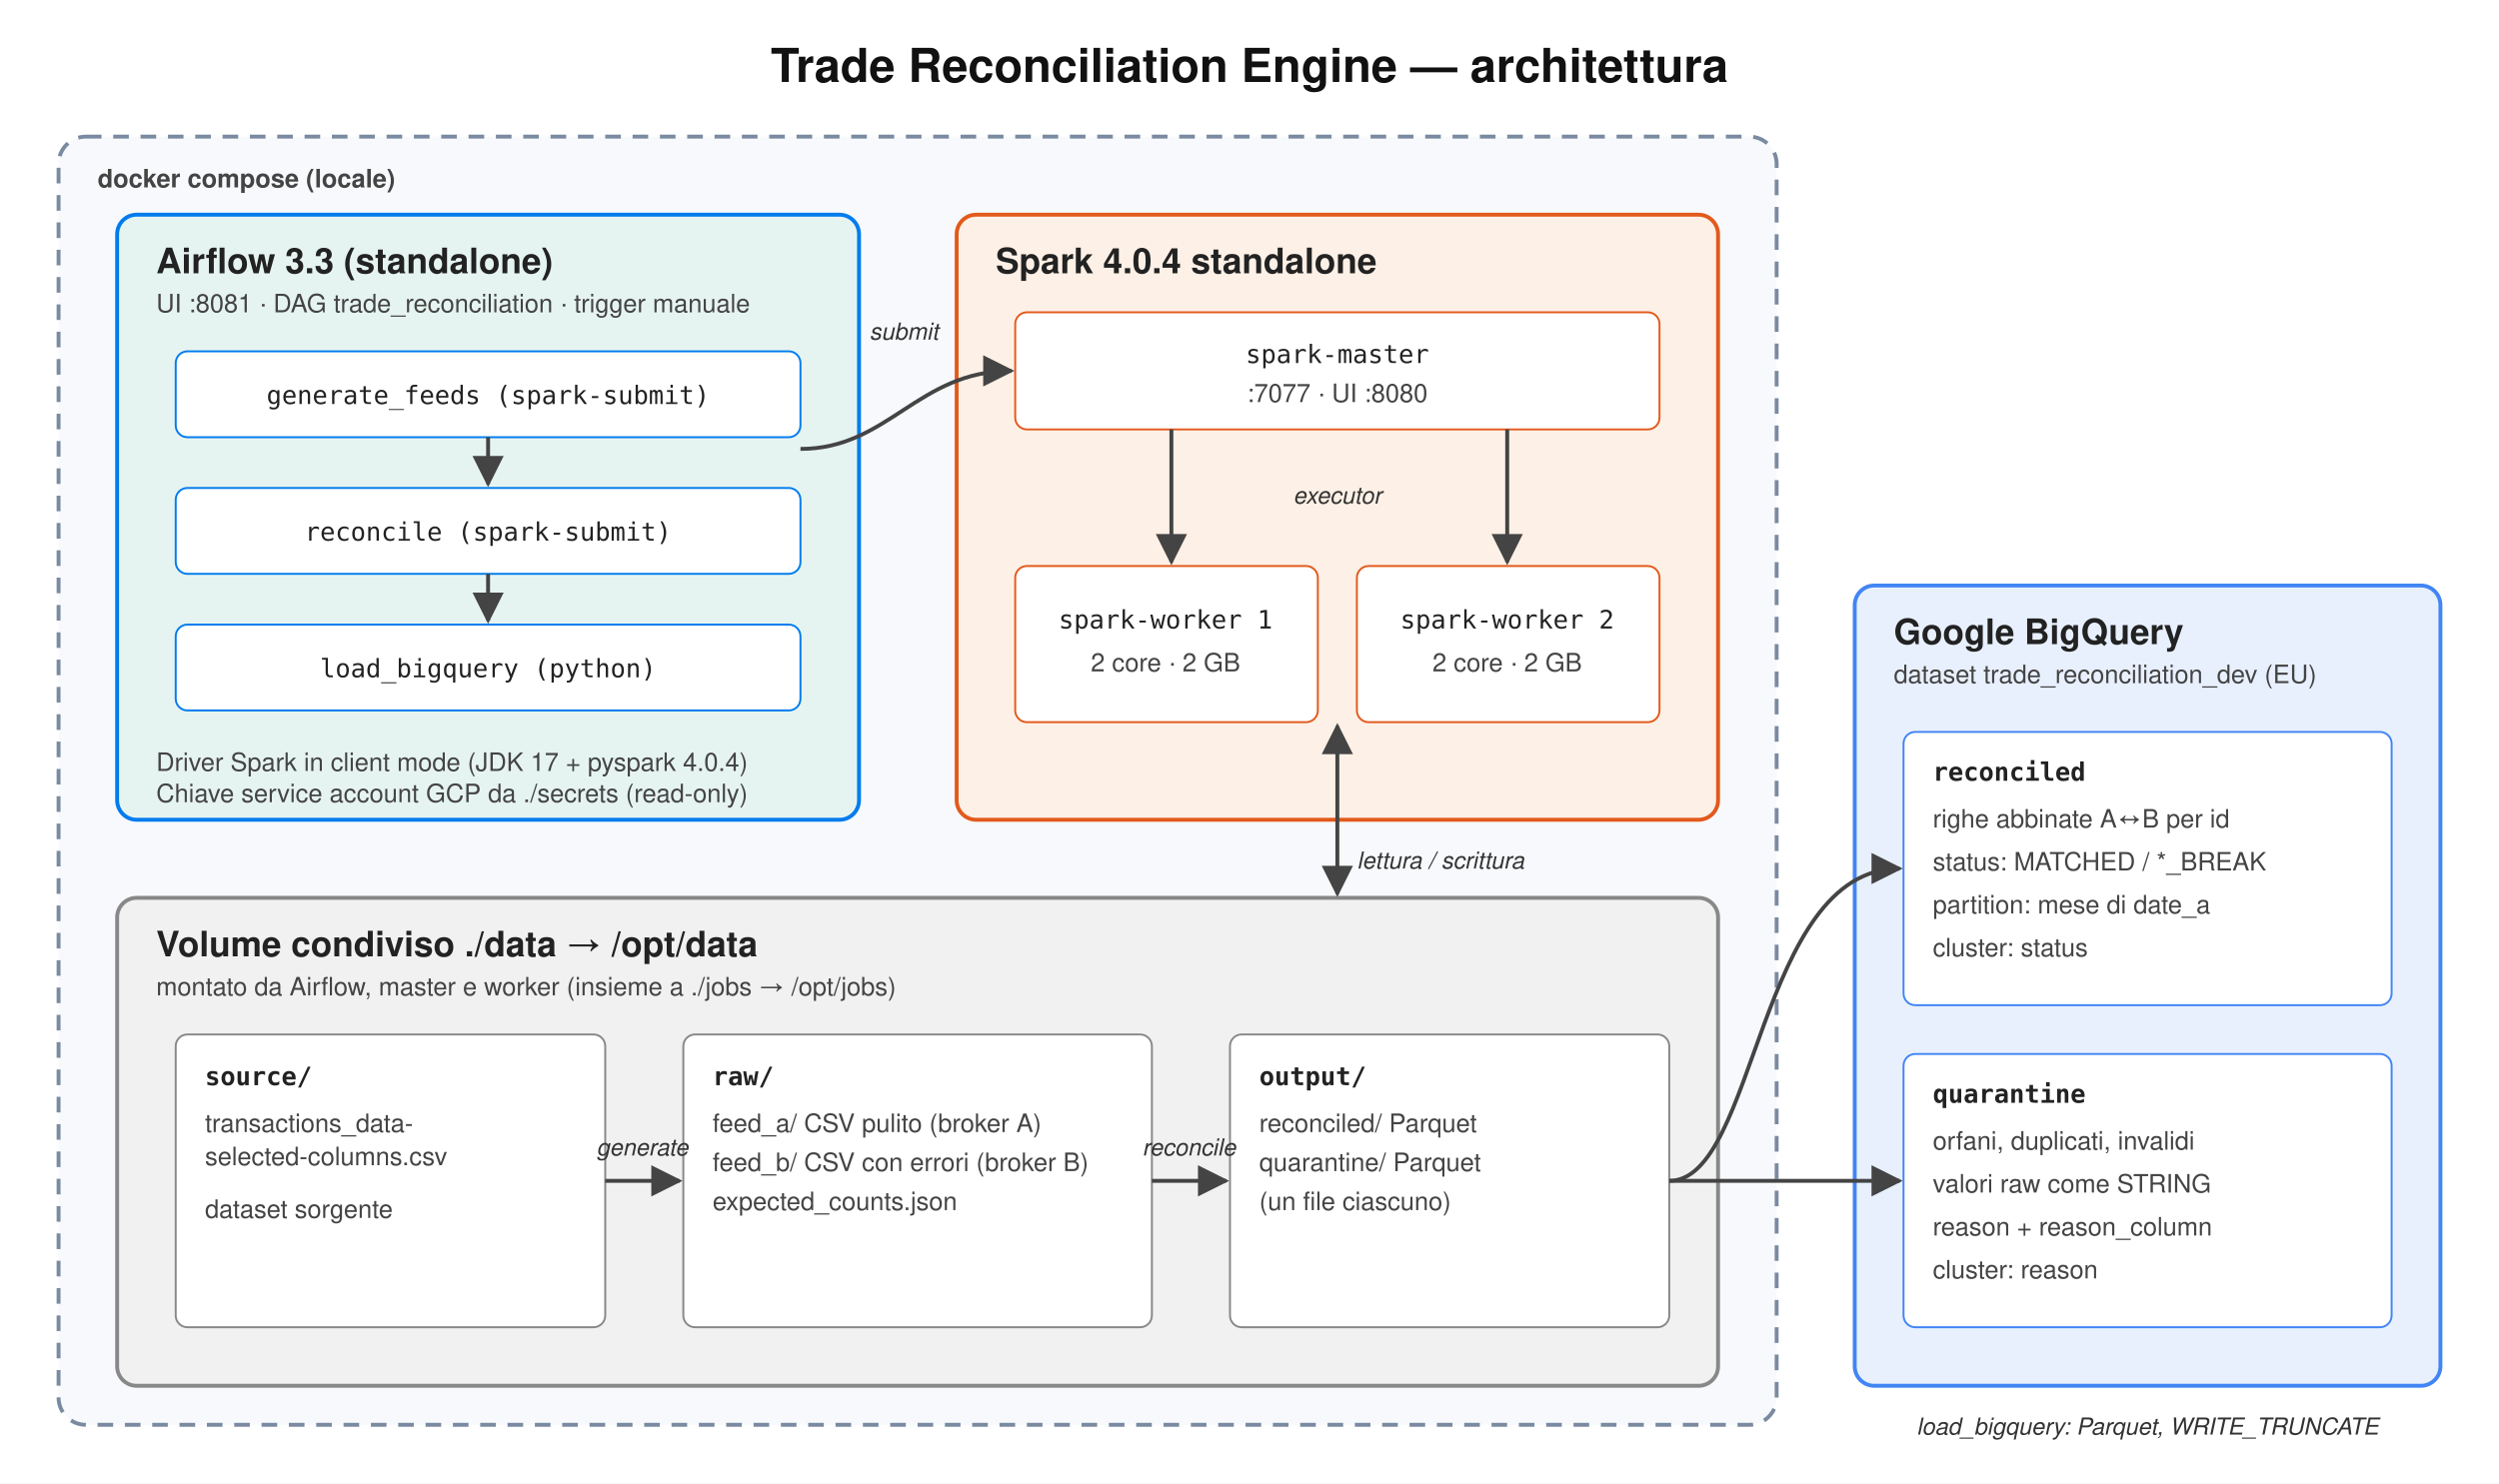
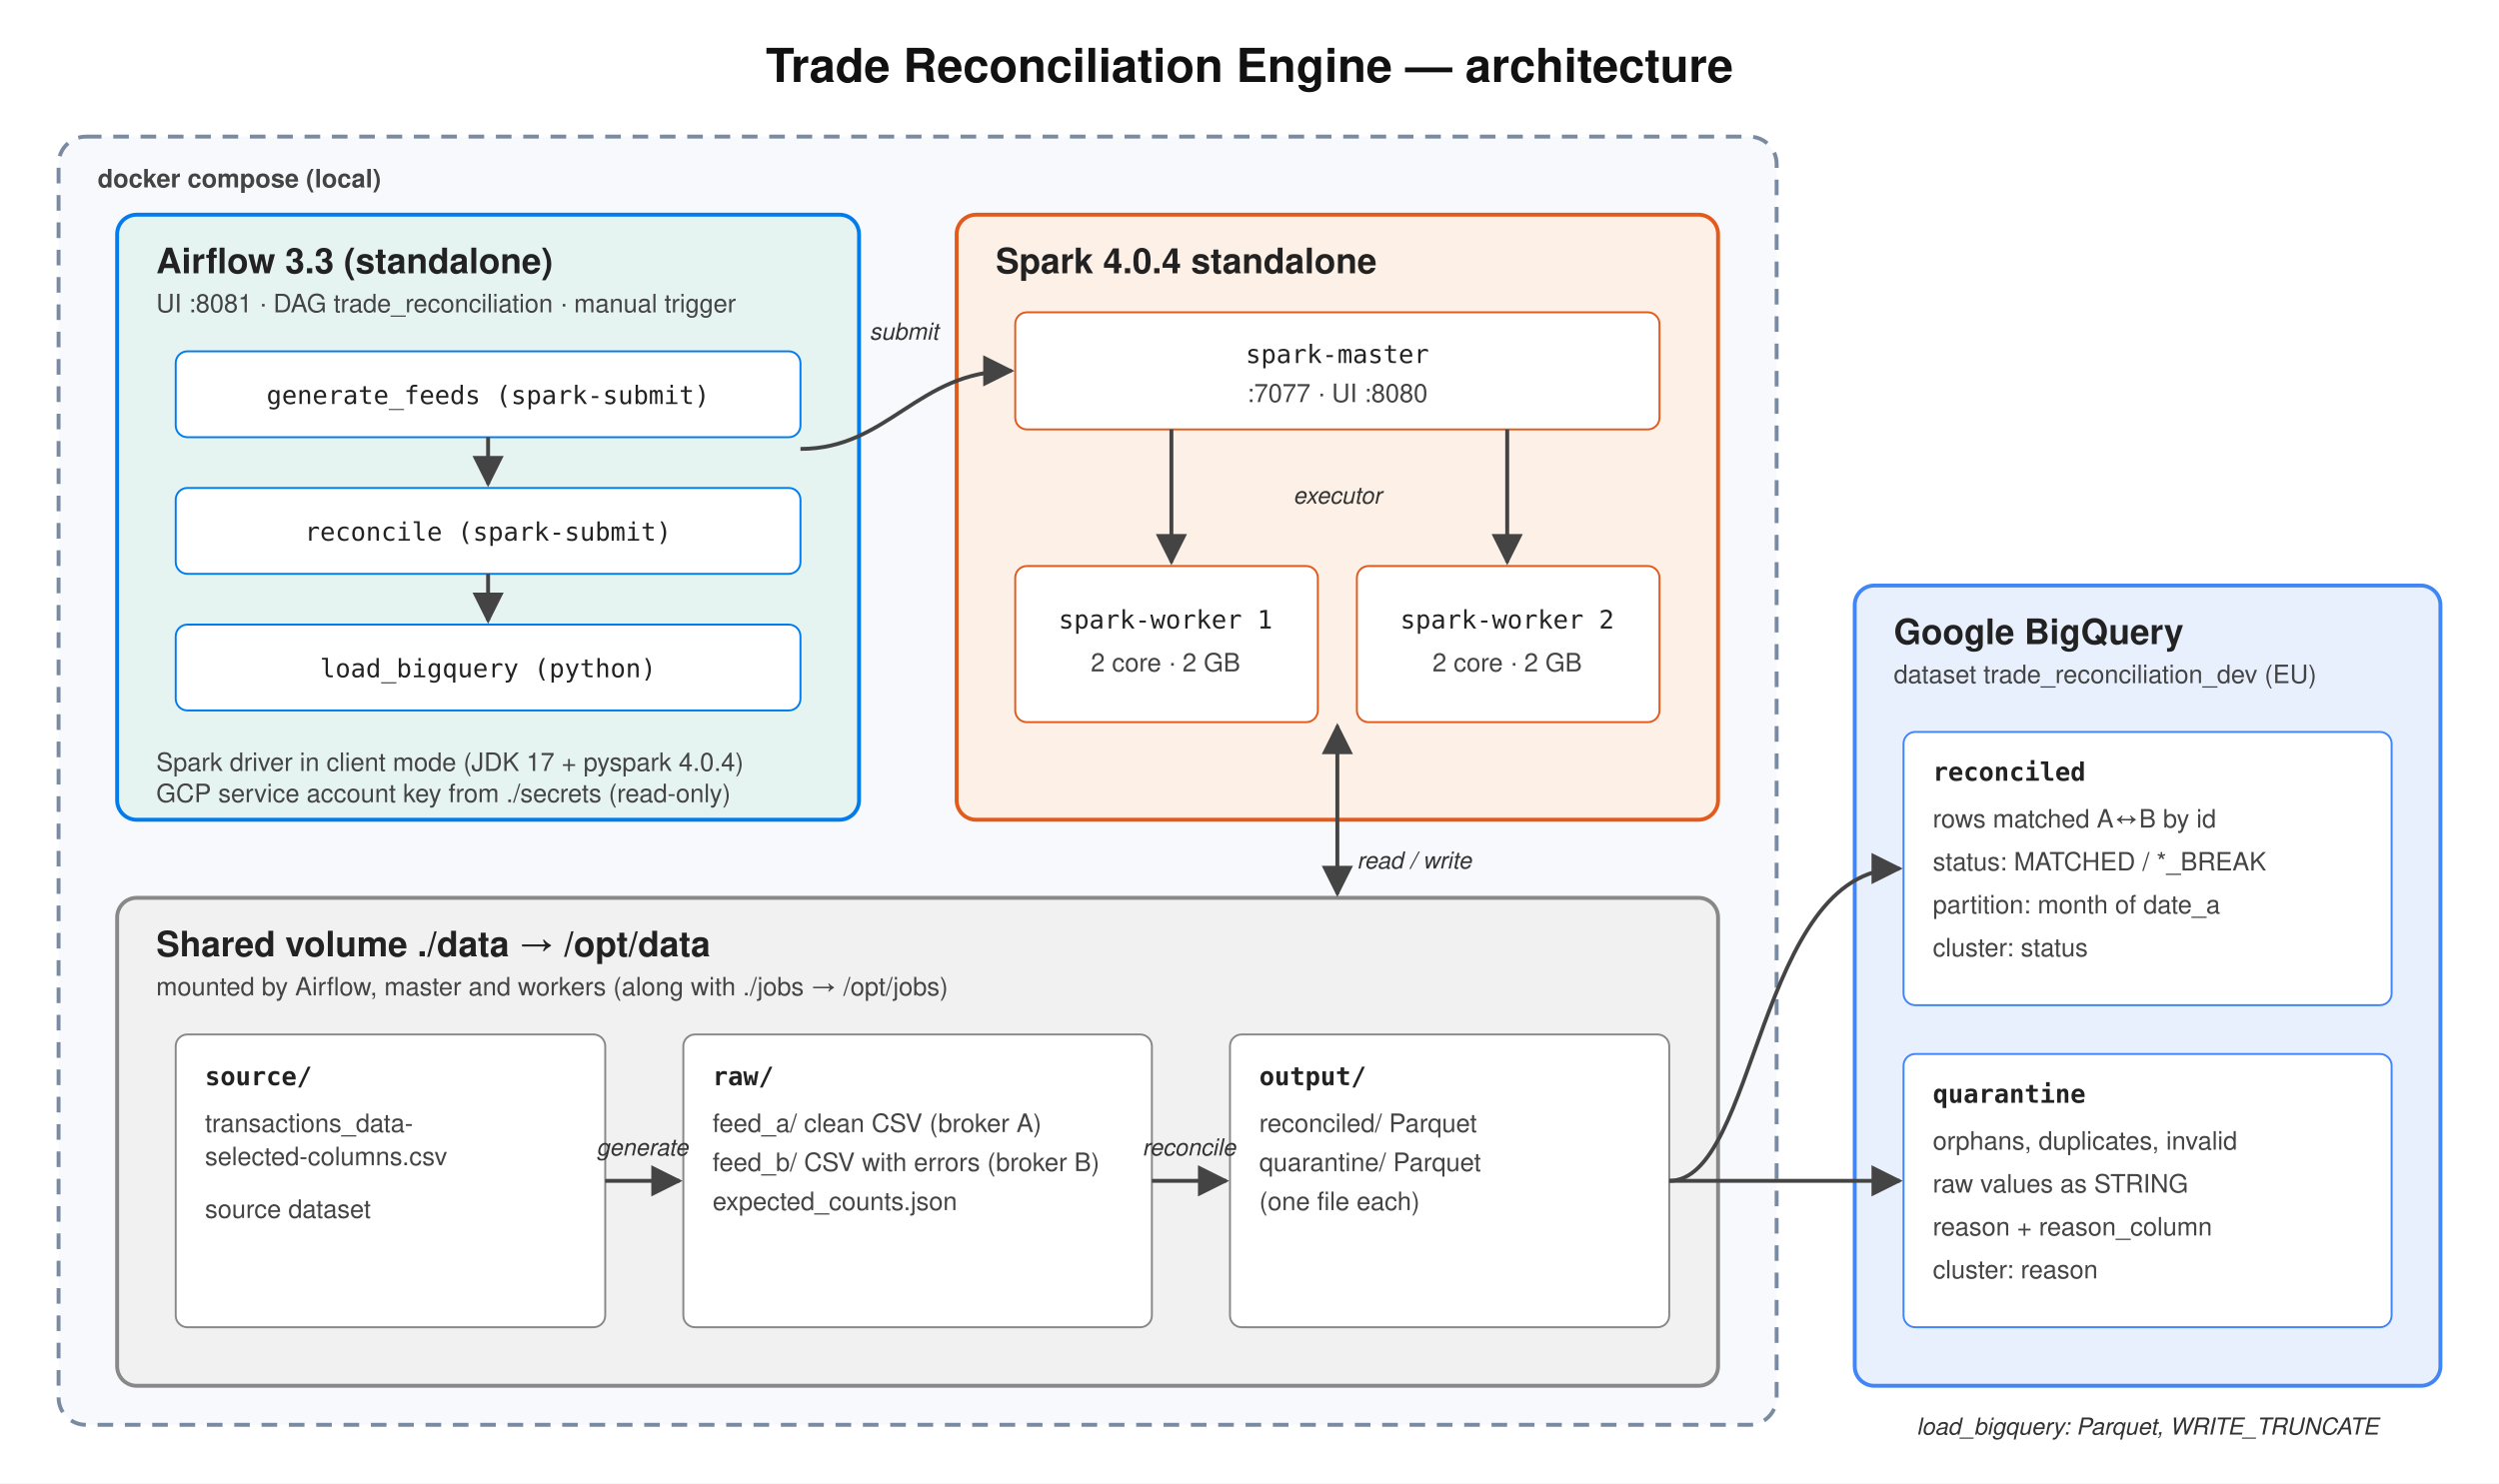
<svg xmlns="http://www.w3.org/2000/svg" width="1280" height="760" viewBox="0 0 1280 760" font-family="Helvetica, Arial, sans-serif">
  <defs>
    <marker id="a" viewBox="0 0 10 10" refX="9" refY="5" markerWidth="8" markerHeight="8" orient="auto-start-reverse">
      <path d="M0,0 L10,5 L0,10 z" fill="#444" />
    </marker>
  </defs>
  <style>
    .t { font-size: 18px; font-weight: bold; fill: #222; }
    .s { font-size: 13px; fill: #444; }
    .m { font-size: 13px; fill: #222; font-family: Menlo, monospace; }
    .l { font-size: 12px; fill: #333; font-style: italic; }
    .arrow { stroke: #444; stroke-width: 2; fill: none; marker-end: url(#a); }
  </style>
  <rect width="1280" height="760" fill="#fff" />
-   <text x="640" y="42" text-anchor="middle" font-size="24" font-weight="bold" fill="#111">Trade Reconciliation Engine — architettura</text>
+   <text x="640" y="42" text-anchor="middle" font-size="24" font-weight="bold" fill="#111">Trade Reconciliation Engine — architecture</text>
  <rect x="30" y="70" width="880" height="660" rx="14" fill="#f7f9fc" stroke="#7a8aa0" stroke-width="2" stroke-dasharray="8 6" />
-   <text x="50" y="96" class="s" font-weight="bold">docker compose (locale)</text>
+   <text x="50" y="96" class="s" font-weight="bold">docker compose (local)</text>
  <rect x="60" y="110" width="380" height="310" rx="10" fill="#e6f4f1" stroke="#017cee" stroke-width="2" />
  <text x="80" y="140" class="t">Airflow 3.3 (standalone)</text>
-   <text x="80" y="160" class="s">UI :8081 · DAG trade_reconciliation · trigger manuale</text>
+   <text x="80" y="160" class="s">UI :8081 · DAG trade_reconciliation · manual trigger</text>
  <g>
    <rect x="90" y="180" width="320" height="44" rx="6" fill="#fff" stroke="#017cee" />
    <text x="250" y="207" text-anchor="middle" class="m">generate_feeds  (spark-submit)</text>
    <rect x="90" y="250" width="320" height="44" rx="6" fill="#fff" stroke="#017cee" />
    <text x="250" y="277" text-anchor="middle" class="m">reconcile  (spark-submit)</text>
    <rect x="90" y="320" width="320" height="44" rx="6" fill="#fff" stroke="#017cee" />
    <text x="250" y="347" text-anchor="middle" class="m">load_bigquery  (python)</text>
    <path d="M250,224 V248" class="arrow" />
    <path d="M250,294 V318" class="arrow" />
  </g>
-   <text x="80" y="395" class="s">Driver Spark in client mode (JDK 17 + pyspark 4.0.4)</text>
-   <text x="80" y="411" class="s">Chiave service account GCP da ./secrets (read-only)</text>
+   <text x="80" y="395" class="s">Spark driver in client mode (JDK 17 + pyspark 4.0.4)</text>
+   <text x="80" y="411" class="s">GCP service account key from ./secrets (read-only)</text>
  <rect x="490" y="110" width="390" height="310" rx="10" fill="#fdf0e6" stroke="#e25a1c" stroke-width="2" />
  <text x="510" y="140" class="t">Spark 4.0.4 standalone</text>
  <rect x="520" y="160" width="330" height="60" rx="6" fill="#fff" stroke="#e25a1c" />
  <text x="685" y="186" text-anchor="middle" class="m">spark-master</text>
  <text x="685" y="206" text-anchor="middle" class="s">:7077 · UI :8080</text>
  <rect x="520" y="290" width="155" height="80" rx="6" fill="#fff" stroke="#e25a1c" />
  <text x="597" y="322" text-anchor="middle" class="m">spark-worker 1</text>
  <text x="597" y="344" text-anchor="middle" class="s">2 core · 2 GB</text>
  <rect x="695" y="290" width="155" height="80" rx="6" fill="#fff" stroke="#e25a1c" />
  <text x="772" y="322" text-anchor="middle" class="m">spark-worker 2</text>
  <text x="772" y="344" text-anchor="middle" class="s">2 core · 2 GB</text>
  <path d="M600,220 V288" class="arrow" />
  <path d="M772,220 V288" class="arrow" />
  <text x="685" y="258" text-anchor="middle" class="l">executor</text>
  <path d="M410,230 C455,230 470,190 518,190" class="arrow" />
  <text x="463" y="174" text-anchor="middle" class="l">submit</text>
  <rect x="60" y="460" width="820" height="250" rx="10" fill="#f1f1f1" stroke="#888" stroke-width="2" />
-   <text x="80" y="490" class="t">Volume condiviso  ./data → /opt/data</text>
-   <text x="80" y="510" class="s">montato da Airflow, master e worker (insieme a ./jobs → /opt/jobs)</text>
+   <text x="80" y="490" class="t">Shared volume  ./data → /opt/data</text>
+   <text x="80" y="510" class="s">mounted by Airflow, master and workers (along with ./jobs → /opt/jobs)</text>
  <rect x="90" y="530" width="220" height="150" rx="6" fill="#fff" stroke="#888" />
  <text x="105" y="556" class="m" font-weight="bold">source/</text>
  <text x="105" y="580" class="s">transactions_data-</text>
  <text x="105" y="597" class="s">selected-columns.csv</text>
-   <text x="105" y="624" class="s">dataset sorgente</text>
+   <text x="105" y="624" class="s">source dataset</text>
  <rect x="350" y="530" width="240" height="150" rx="6" fill="#fff" stroke="#888" />
  <text x="365" y="556" class="m" font-weight="bold">raw/</text>
-   <text x="365" y="580" class="s">feed_a/  CSV pulito (broker A)</text>
-   <text x="365" y="600" class="s">feed_b/  CSV con errori (broker B)</text>
+   <text x="365" y="580" class="s">feed_a/  clean CSV (broker A)</text>
+   <text x="365" y="600" class="s">feed_b/  CSV with errors (broker B)</text>
  <text x="365" y="620" class="s">expected_counts.json</text>
  <rect x="630" y="530" width="225" height="150" rx="6" fill="#fff" stroke="#888" />
  <text x="645" y="556" class="m" font-weight="bold">output/</text>
  <text x="645" y="580" class="s">reconciled/  Parquet</text>
  <text x="645" y="600" class="s">quarantine/  Parquet</text>
-   <text x="645" y="620" class="s">(un file ciascuno)</text>
+   <text x="645" y="620" class="s">(one file each)</text>
  <path d="M310,605 H348" class="arrow" />
  <text x="329" y="592" text-anchor="middle" class="l">generate</text>
  <path d="M590,605 H628" class="arrow" />
  <text x="609" y="592" text-anchor="middle" class="l">reconcile</text>
  <path d="M685,372 V458" class="arrow" marker-start="url(#a)" />
-   <text x="695" y="445" class="l">lettura / scrittura</text>
+   <text x="695" y="445" class="l">read / write</text>
  <rect x="950" y="300" width="300" height="410" rx="10" fill="#e8f0fe" stroke="#4285f4" stroke-width="2" />
  <text x="970" y="330" class="t">Google BigQuery</text>
  <text x="970" y="350" class="s">dataset trade_reconciliation_dev (EU)</text>
  <rect x="975" y="375" width="250" height="140" rx="6" fill="#fff" stroke="#4285f4" />
  <text x="990" y="400" class="m" font-weight="bold">reconciled</text>
-   <text x="990" y="424" class="s">righe abbinate A↔B per id</text>
+   <text x="990" y="424" class="s">rows matched A↔B by id</text>
  <text x="990" y="446" class="s">status: MATCHED / *_BREAK</text>
-   <text x="990" y="468" class="s">partition: mese di date_a</text>
+   <text x="990" y="468" class="s">partition: month of date_a</text>
  <text x="990" y="490" class="s">cluster: status</text>
  <rect x="975" y="540" width="250" height="140" rx="6" fill="#fff" stroke="#4285f4" />
  <text x="990" y="565" class="m" font-weight="bold">quarantine</text>
-   <text x="990" y="589" class="s">orfani, duplicati, invalidi</text>
-   <text x="990" y="611" class="s">valori raw come STRING</text>
+   <text x="990" y="589" class="s">orphans, duplicates, invalid</text>
+   <text x="990" y="611" class="s">raw values as STRING</text>
  <text x="990" y="633" class="s">reason + reason_column</text>
  <text x="990" y="655" class="s">cluster: reason</text>
  <path d="M855,605 C900,605 900,445 973,445" class="arrow" />
  <path d="M855,605 H973" class="arrow" />
  <text x="1100" y="735" text-anchor="middle" class="l">load_bigquery: Parquet, WRITE_TRUNCATE</text>
</svg>
